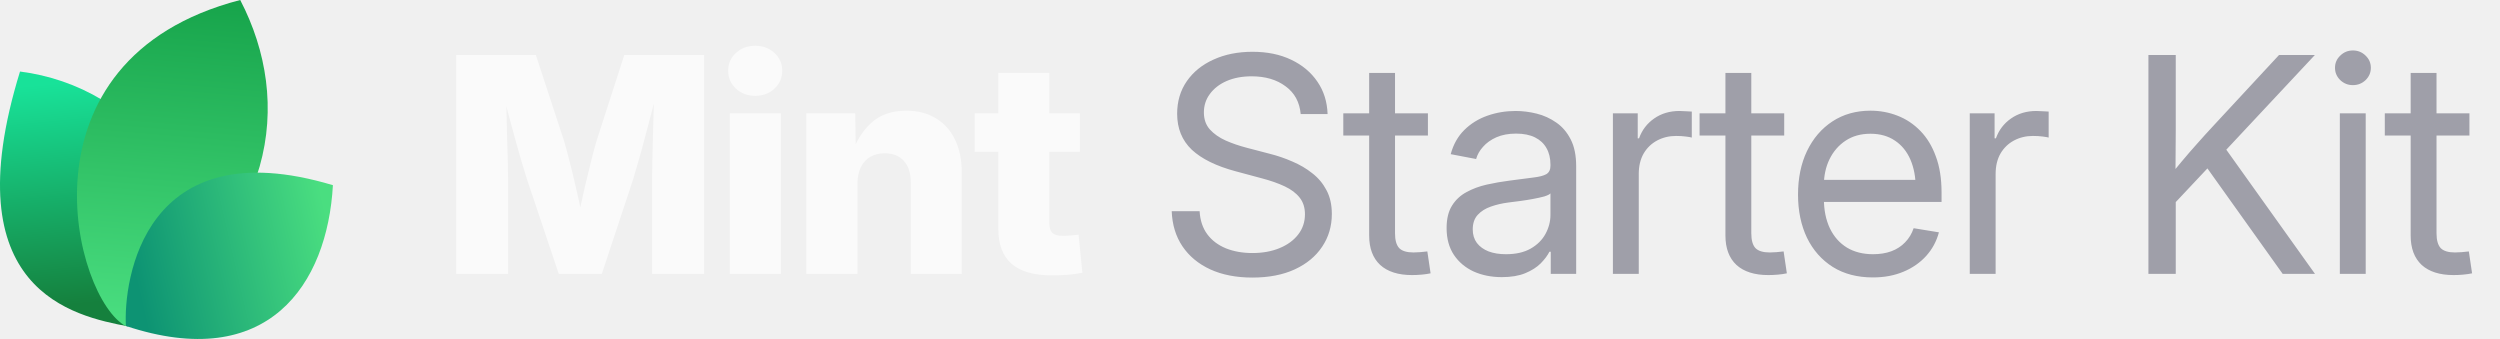
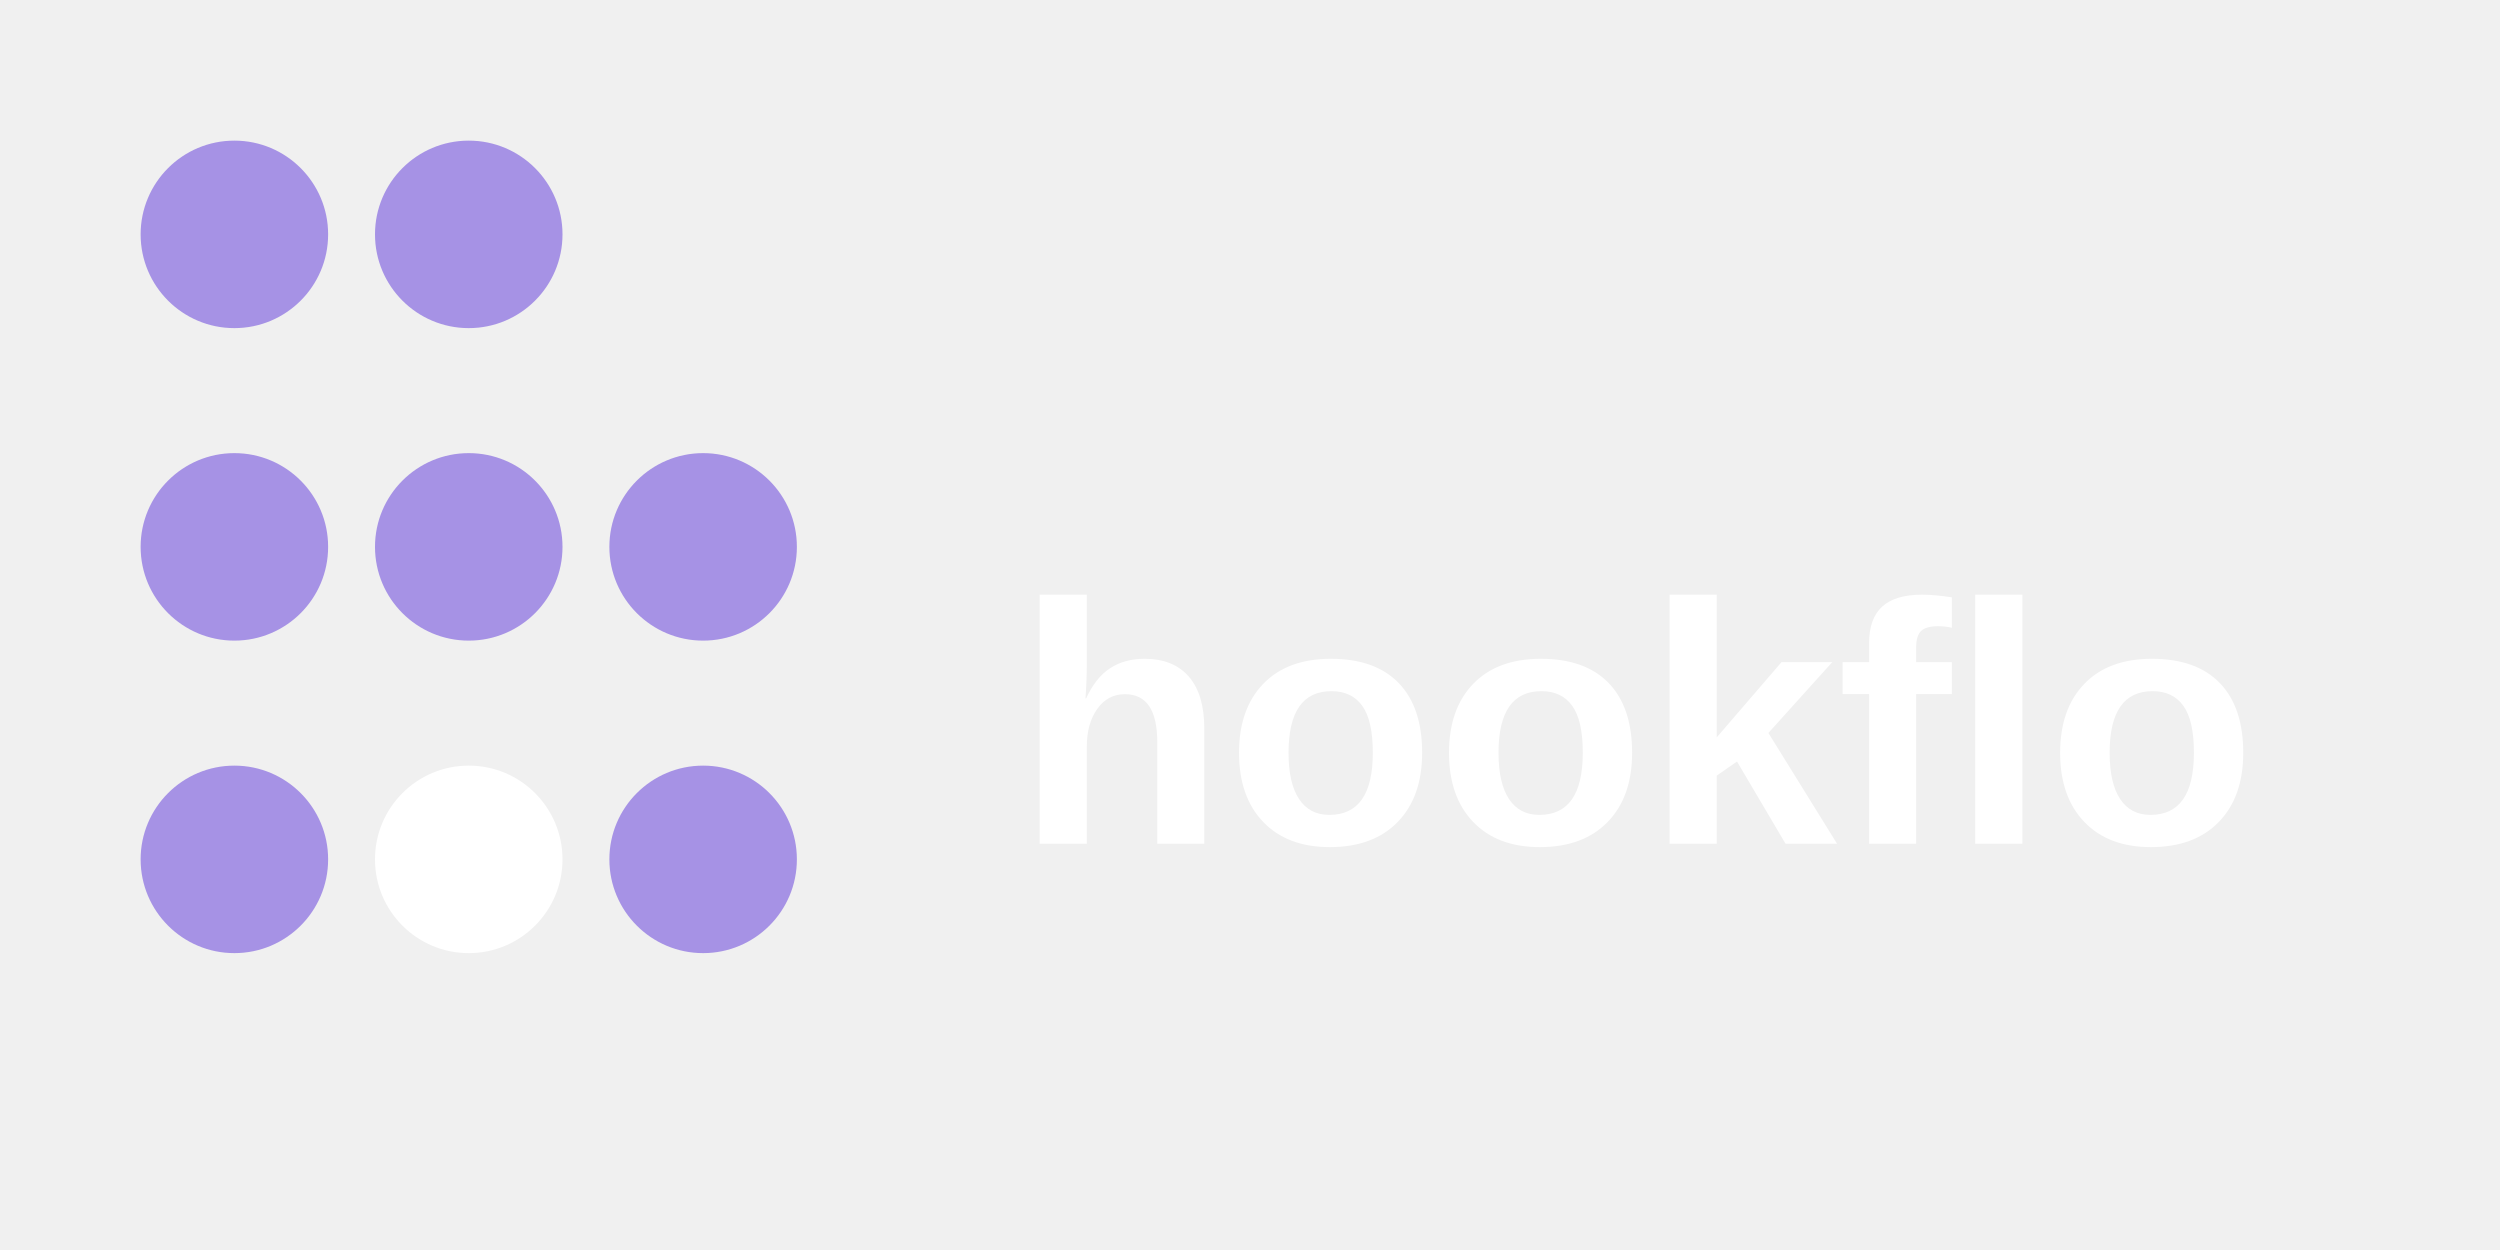
- <svg xmlns="http://www.w3.org/2000/svg" width="177" height="24" viewBox="0 0 177 24" fill="none">
-   <path d="M9.061 23.108C5.268 22.377 -3.391 20.627 1.417 5.064C9.634 6.099 16.973 14.064 9.061 23.108Z" fill="url(#paint0_linear_17557_2145)" />
-   <path d="M8.919 23.094C5.276 21.222 0.784 4.209 17.007 0C20.757 7.193 19.621 16.545 8.919 23.094Z" fill="url(#paint1_linear_17557_2145)" />
-   <path d="M8.914 23.079C8.735 19.882 10.159 9.085 23.57 13.111C23.181 20.123 18.984 26.418 8.914 23.079Z" fill="url(#paint2_linear_17557_2145)" />
-   <path d="M32.301 19.392V3.894H37.938L39.925 9.948C40.036 10.315 40.164 10.787 40.31 11.362C40.462 11.938 40.611 12.552 40.757 13.204C40.91 13.855 41.048 14.483 41.173 15.086C41.305 15.682 41.412 16.192 41.495 16.615H40.695C40.771 16.192 40.871 15.682 40.996 15.086C41.128 14.49 41.267 13.866 41.412 13.214C41.565 12.562 41.714 11.948 41.86 11.373C42.005 10.79 42.133 10.315 42.244 9.948L44.2 3.894H49.848V19.392H46.166V12.704C46.166 12.357 46.173 11.917 46.187 11.383C46.2 10.849 46.214 10.27 46.228 9.646C46.249 9.022 46.266 8.391 46.28 7.753C46.301 7.115 46.311 6.519 46.311 5.964H46.623C46.485 6.561 46.332 7.181 46.166 7.826C45.999 8.471 45.833 9.102 45.666 9.719C45.507 10.336 45.351 10.901 45.198 11.414C45.053 11.928 44.928 12.357 44.824 12.704L42.608 19.392H39.561L37.314 12.704C37.203 12.357 37.072 11.928 36.919 11.414C36.773 10.901 36.614 10.34 36.441 9.729C36.274 9.112 36.104 8.481 35.931 7.836C35.764 7.192 35.608 6.567 35.463 5.964H35.827C35.834 6.512 35.844 7.105 35.858 7.743C35.872 8.374 35.886 9.005 35.9 9.636C35.92 10.26 35.938 10.839 35.952 11.373C35.965 11.907 35.972 12.351 35.972 12.704V19.392H32.301ZM51.668 19.392V8.024H55.288V19.392H51.668ZM53.468 6.786C52.927 6.786 52.473 6.616 52.105 6.276C51.738 5.93 51.554 5.507 51.554 5.007C51.554 4.508 51.738 4.088 52.105 3.749C52.473 3.409 52.927 3.239 53.468 3.239C54.009 3.239 54.463 3.409 54.83 3.749C55.198 4.082 55.382 4.501 55.382 5.007C55.382 5.507 55.198 5.93 54.83 6.276C54.463 6.616 54.009 6.786 53.468 6.786ZM60.708 13.027V19.392H57.088V8.024H60.551L60.593 10.967H60.281C60.593 10.024 61.061 9.268 61.685 8.7C62.309 8.124 63.138 7.836 64.171 7.836C64.975 7.836 65.672 8.017 66.262 8.377C66.851 8.731 67.302 9.234 67.614 9.885C67.933 10.537 68.092 11.307 68.092 12.194V19.392H64.483V12.912C64.483 12.26 64.32 11.754 63.994 11.394C63.675 11.033 63.221 10.853 62.632 10.853C62.25 10.853 61.914 10.936 61.623 11.102C61.332 11.269 61.106 11.515 60.947 11.841C60.787 12.16 60.708 12.555 60.708 13.027ZM76.456 8.024V10.749H69.008V8.024H76.456ZM70.683 5.163H74.292V15.783C74.292 16.102 74.361 16.334 74.5 16.48C74.646 16.625 74.899 16.698 75.259 16.698C75.405 16.698 75.596 16.688 75.831 16.667C76.074 16.646 76.251 16.629 76.362 16.615L76.632 19.309C76.313 19.378 75.963 19.427 75.582 19.455C75.207 19.482 74.836 19.496 74.469 19.496C73.2 19.496 72.25 19.222 71.619 18.674C70.995 18.127 70.683 17.308 70.683 16.22V5.163Z" fill="#FAFAFA" />
-   <path d="M88.667 19.652C87.523 19.652 86.528 19.458 85.682 19.07C84.843 18.681 84.188 18.137 83.716 17.437C83.245 16.736 82.992 15.908 82.957 14.951H84.933C84.968 15.596 85.148 16.14 85.474 16.584C85.8 17.021 86.24 17.354 86.795 17.582C87.35 17.804 87.974 17.915 88.667 17.915C89.388 17.915 90.026 17.801 90.581 17.572C91.143 17.343 91.583 17.024 91.902 16.615C92.228 16.199 92.391 15.717 92.391 15.169C92.391 14.698 92.266 14.306 92.017 13.994C91.767 13.675 91.413 13.408 90.956 13.193C90.498 12.978 89.954 12.787 89.323 12.621L87.502 12.132C86.123 11.765 85.082 11.255 84.382 10.603C83.689 9.944 83.342 9.095 83.342 8.055C83.342 7.174 83.571 6.404 84.028 5.746C84.486 5.087 85.117 4.577 85.921 4.217C86.726 3.849 87.645 3.666 88.678 3.666C89.718 3.666 90.63 3.853 91.413 4.227C92.204 4.602 92.824 5.122 93.275 5.787C93.726 6.446 93.965 7.209 93.993 8.076H92.089C92.013 7.23 91.656 6.574 91.018 6.11C90.387 5.638 89.586 5.403 88.615 5.403C87.95 5.403 87.36 5.513 86.847 5.735C86.341 5.957 85.946 6.262 85.661 6.651C85.377 7.032 85.235 7.469 85.235 7.961C85.235 8.447 85.377 8.849 85.661 9.168C85.946 9.48 86.317 9.74 86.774 9.948C87.232 10.149 87.724 10.319 88.251 10.457L89.884 10.884C90.439 11.023 90.977 11.206 91.496 11.435C92.023 11.657 92.495 11.934 92.911 12.267C93.334 12.593 93.67 12.995 93.92 13.474C94.17 13.945 94.294 14.504 94.294 15.149C94.294 16.015 94.066 16.788 93.608 17.468C93.157 18.148 92.512 18.681 91.673 19.07C90.834 19.458 89.832 19.652 88.667 19.652ZM101.097 8.024V9.594H95.106V8.024H101.097ZM96.937 5.163H98.767V16.521C98.767 17 98.865 17.347 99.059 17.562C99.26 17.77 99.6 17.874 100.078 17.874C100.21 17.874 100.366 17.867 100.546 17.853C100.733 17.832 100.903 17.815 101.056 17.801L101.285 19.351C101.097 19.392 100.886 19.423 100.65 19.444C100.414 19.465 100.189 19.475 99.974 19.475C98.996 19.475 98.244 19.236 97.717 18.758C97.197 18.272 96.937 17.579 96.937 16.677V5.163ZM106.33 19.621C105.595 19.621 104.932 19.489 104.343 19.226C103.754 18.955 103.285 18.564 102.939 18.05C102.592 17.53 102.419 16.896 102.419 16.147C102.419 15.495 102.547 14.965 102.804 14.556C103.06 14.146 103.403 13.828 103.833 13.599C104.263 13.363 104.742 13.186 105.269 13.068C105.796 12.95 106.333 12.857 106.881 12.787C107.574 12.69 108.132 12.617 108.555 12.569C108.978 12.52 109.287 12.441 109.481 12.33C109.675 12.212 109.772 12.014 109.772 11.737V11.654C109.772 11.203 109.679 10.815 109.492 10.489C109.311 10.163 109.041 9.91 108.68 9.729C108.32 9.549 107.872 9.459 107.338 9.459C106.805 9.459 106.34 9.546 105.945 9.719C105.556 9.892 105.241 10.118 104.998 10.395C104.755 10.665 104.593 10.953 104.509 11.258L102.71 10.915C102.897 10.222 103.22 9.65 103.677 9.199C104.135 8.748 104.679 8.412 105.31 8.19C105.941 7.968 106.607 7.857 107.307 7.857C107.8 7.857 108.295 7.92 108.795 8.044C109.301 8.169 109.765 8.381 110.188 8.679C110.611 8.97 110.951 9.369 111.208 9.875C111.464 10.374 111.593 11.005 111.593 11.768V19.392H109.793V17.822H109.7C109.568 18.085 109.363 18.359 109.086 18.643C108.809 18.921 108.444 19.153 107.994 19.34C107.543 19.527 106.988 19.621 106.33 19.621ZM106.621 17.998C107.321 17.998 107.904 17.867 108.368 17.603C108.84 17.333 109.19 16.986 109.419 16.563C109.654 16.133 109.772 15.682 109.772 15.211V13.692C109.703 13.769 109.554 13.841 109.325 13.911C109.096 13.973 108.829 14.032 108.524 14.088C108.226 14.143 107.921 14.192 107.609 14.233C107.304 14.275 107.033 14.309 106.798 14.337C106.354 14.393 105.938 14.49 105.549 14.628C105.168 14.76 104.86 14.954 104.624 15.211C104.388 15.467 104.27 15.811 104.27 16.241C104.27 16.615 104.367 16.934 104.561 17.198C104.762 17.461 105.04 17.662 105.393 17.801C105.747 17.933 106.156 17.998 106.621 17.998ZM114.193 19.392V8.024H115.951V9.792H116.045C116.253 9.209 116.61 8.741 117.116 8.388C117.622 8.034 118.219 7.857 118.905 7.857C119.058 7.857 119.217 7.864 119.384 7.878C119.55 7.885 119.682 7.892 119.779 7.899V9.74C119.716 9.719 119.578 9.695 119.363 9.667C119.155 9.639 118.922 9.625 118.666 9.625C118.174 9.625 117.726 9.733 117.324 9.948C116.922 10.163 116.603 10.471 116.367 10.874C116.138 11.276 116.024 11.758 116.024 12.319V19.392H114.193ZM126.322 8.024V9.594H120.33V8.024H126.322ZM122.161 5.163H123.992V16.521C123.992 17 124.089 17.347 124.283 17.562C124.484 17.77 124.824 17.874 125.302 17.874C125.434 17.874 125.59 17.867 125.77 17.853C125.958 17.832 126.127 17.815 126.28 17.801L126.509 19.351C126.322 19.392 126.11 19.423 125.874 19.444C125.639 19.465 125.413 19.475 125.198 19.475C124.221 19.475 123.468 19.236 122.941 18.758C122.421 18.272 122.161 17.579 122.161 16.677V5.163ZM132.604 19.642C131.502 19.642 130.555 19.396 129.765 18.903C128.974 18.404 128.364 17.714 127.934 16.834C127.511 15.946 127.3 14.927 127.3 13.775C127.3 12.611 127.511 11.584 127.934 10.697C128.364 9.802 128.964 9.102 129.734 8.596C130.51 8.089 131.408 7.836 132.428 7.836C133.1 7.836 133.738 7.954 134.341 8.19C134.952 8.426 135.489 8.783 135.954 9.261C136.425 9.74 136.793 10.343 137.056 11.071C137.327 11.792 137.462 12.645 137.462 13.63V14.296H128.433V12.735H136.463L135.631 13.297C135.631 12.541 135.506 11.876 135.257 11.3C135.007 10.725 134.643 10.277 134.165 9.958C133.686 9.632 133.107 9.469 132.428 9.469C131.748 9.469 131.162 9.632 130.67 9.958C130.177 10.284 129.796 10.725 129.526 11.279C129.262 11.827 129.13 12.441 129.13 13.12V14.046C129.13 14.864 129.273 15.572 129.557 16.168C129.841 16.757 130.243 17.211 130.763 17.53C131.283 17.842 131.901 17.998 132.615 17.998C133.093 17.998 133.523 17.929 133.905 17.79C134.293 17.645 134.619 17.433 134.882 17.156C135.153 16.879 135.354 16.546 135.486 16.157L137.275 16.449C137.108 17.08 136.81 17.634 136.38 18.113C135.95 18.591 135.413 18.966 134.768 19.236C134.123 19.507 133.402 19.642 132.604 19.642ZM139.459 19.392V8.024H141.217V9.792H141.311C141.519 9.209 141.876 8.741 142.382 8.388C142.888 8.034 143.485 7.857 144.171 7.857C144.324 7.857 144.483 7.864 144.649 7.878C144.816 7.885 144.948 7.892 145.045 7.899V9.74C144.982 9.719 144.844 9.695 144.629 9.667C144.421 9.639 144.188 9.625 143.932 9.625C143.439 9.625 142.992 9.733 142.59 9.948C142.188 10.163 141.869 10.471 141.633 10.874C141.404 11.276 141.29 11.758 141.29 12.319V19.392H139.459ZM153.429 14.961V12.715C153.783 12.257 154.136 11.82 154.49 11.404C154.844 10.981 155.204 10.565 155.572 10.156C155.939 9.74 156.314 9.327 156.695 8.918L161.355 3.894H163.893L157.277 10.967H157.184L153.429 14.961ZM152.108 19.392V3.894H154.043V9.241L154.022 12.559L154.043 13.505V19.392H152.108ZM161.615 19.392L155.967 11.477L157.173 9.969L163.903 19.392H161.615ZM165.661 19.392V8.024H167.492V19.392H165.661ZM166.587 6.027C166.24 6.027 165.942 5.909 165.692 5.673C165.443 5.43 165.318 5.139 165.318 4.799C165.318 4.459 165.443 4.172 165.692 3.936C165.942 3.693 166.24 3.572 166.587 3.572C166.934 3.572 167.232 3.693 167.482 3.936C167.731 4.172 167.856 4.459 167.856 4.799C167.856 5.139 167.731 5.43 167.482 5.673C167.232 5.909 166.934 6.027 166.587 6.027ZM174.836 8.024V9.594H168.844V8.024H174.836ZM170.675 5.163H172.506V16.521C172.506 17 172.603 17.347 172.797 17.562C172.998 17.77 173.338 17.874 173.816 17.874C173.948 17.874 174.104 17.867 174.284 17.853C174.472 17.832 174.641 17.815 174.794 17.801L175.023 19.351C174.836 19.392 174.624 19.423 174.388 19.444C174.153 19.465 173.927 19.475 173.712 19.475C172.735 19.475 171.982 19.236 171.455 18.758C170.935 18.272 170.675 17.579 170.675 16.677V5.163Z" fill="#9F9FA9" />
-   <defs>
-     <linearGradient id="paint0_linear_17557_2145" x1="3.776" y1="5.916" x2="5.232" y2="21.559" gradientUnits="userSpaceOnUse">
-       <stop stop-color="#18E299" />
-       <stop offset="1" stop-color="#15803D" />
-     </linearGradient>
-     <linearGradient id="paint1_linear_17557_2145" x1="12.171" y1="-0.718" x2="10.19" y2="22.983" gradientUnits="userSpaceOnUse">
-       <stop stop-color="#16A34A" />
-       <stop offset="1" stop-color="#4ADE80" />
-     </linearGradient>
-     <linearGradient id="paint2_linear_17557_2145" x1="23.133" y1="15.353" x2="9.338" y2="18.52" gradientUnits="userSpaceOnUse">
-       <stop stop-color="#4ADE80" />
-       <stop offset="1" stop-color="#0D9373" />
-     </linearGradient>
-   </defs>
+ <svg xmlns="http://www.w3.org/2000/svg" viewBox="0 0 800 400" width="800" height="400" fill="none">
+   <circle cx="75" cy="75" r="30" fill="#A692E5" />
+   <circle cx="75" cy="175" r="30" fill="#A692E5" />
+   <circle cx="75" cy="275" r="30" fill="#A692E5" />
+   <circle cx="150" cy="75" r="30" fill="#A692E5" />
+   <circle cx="150" cy="175" r="30" fill="#A692E5" />
+   <circle cx="150" cy="275" r="30" fill="#FFFFFF" />
+   <circle cx="225" cy="275" r="30" fill="#A692E5" />
+   <circle cx="225" cy="175" r="30" fill="#A692E5" />
+   <text x="325" y="270" fill="#FFFFFF" font-size="110" font-family="Arial, sans-serif" font-weight="bold">hookflo</text>
</svg>
